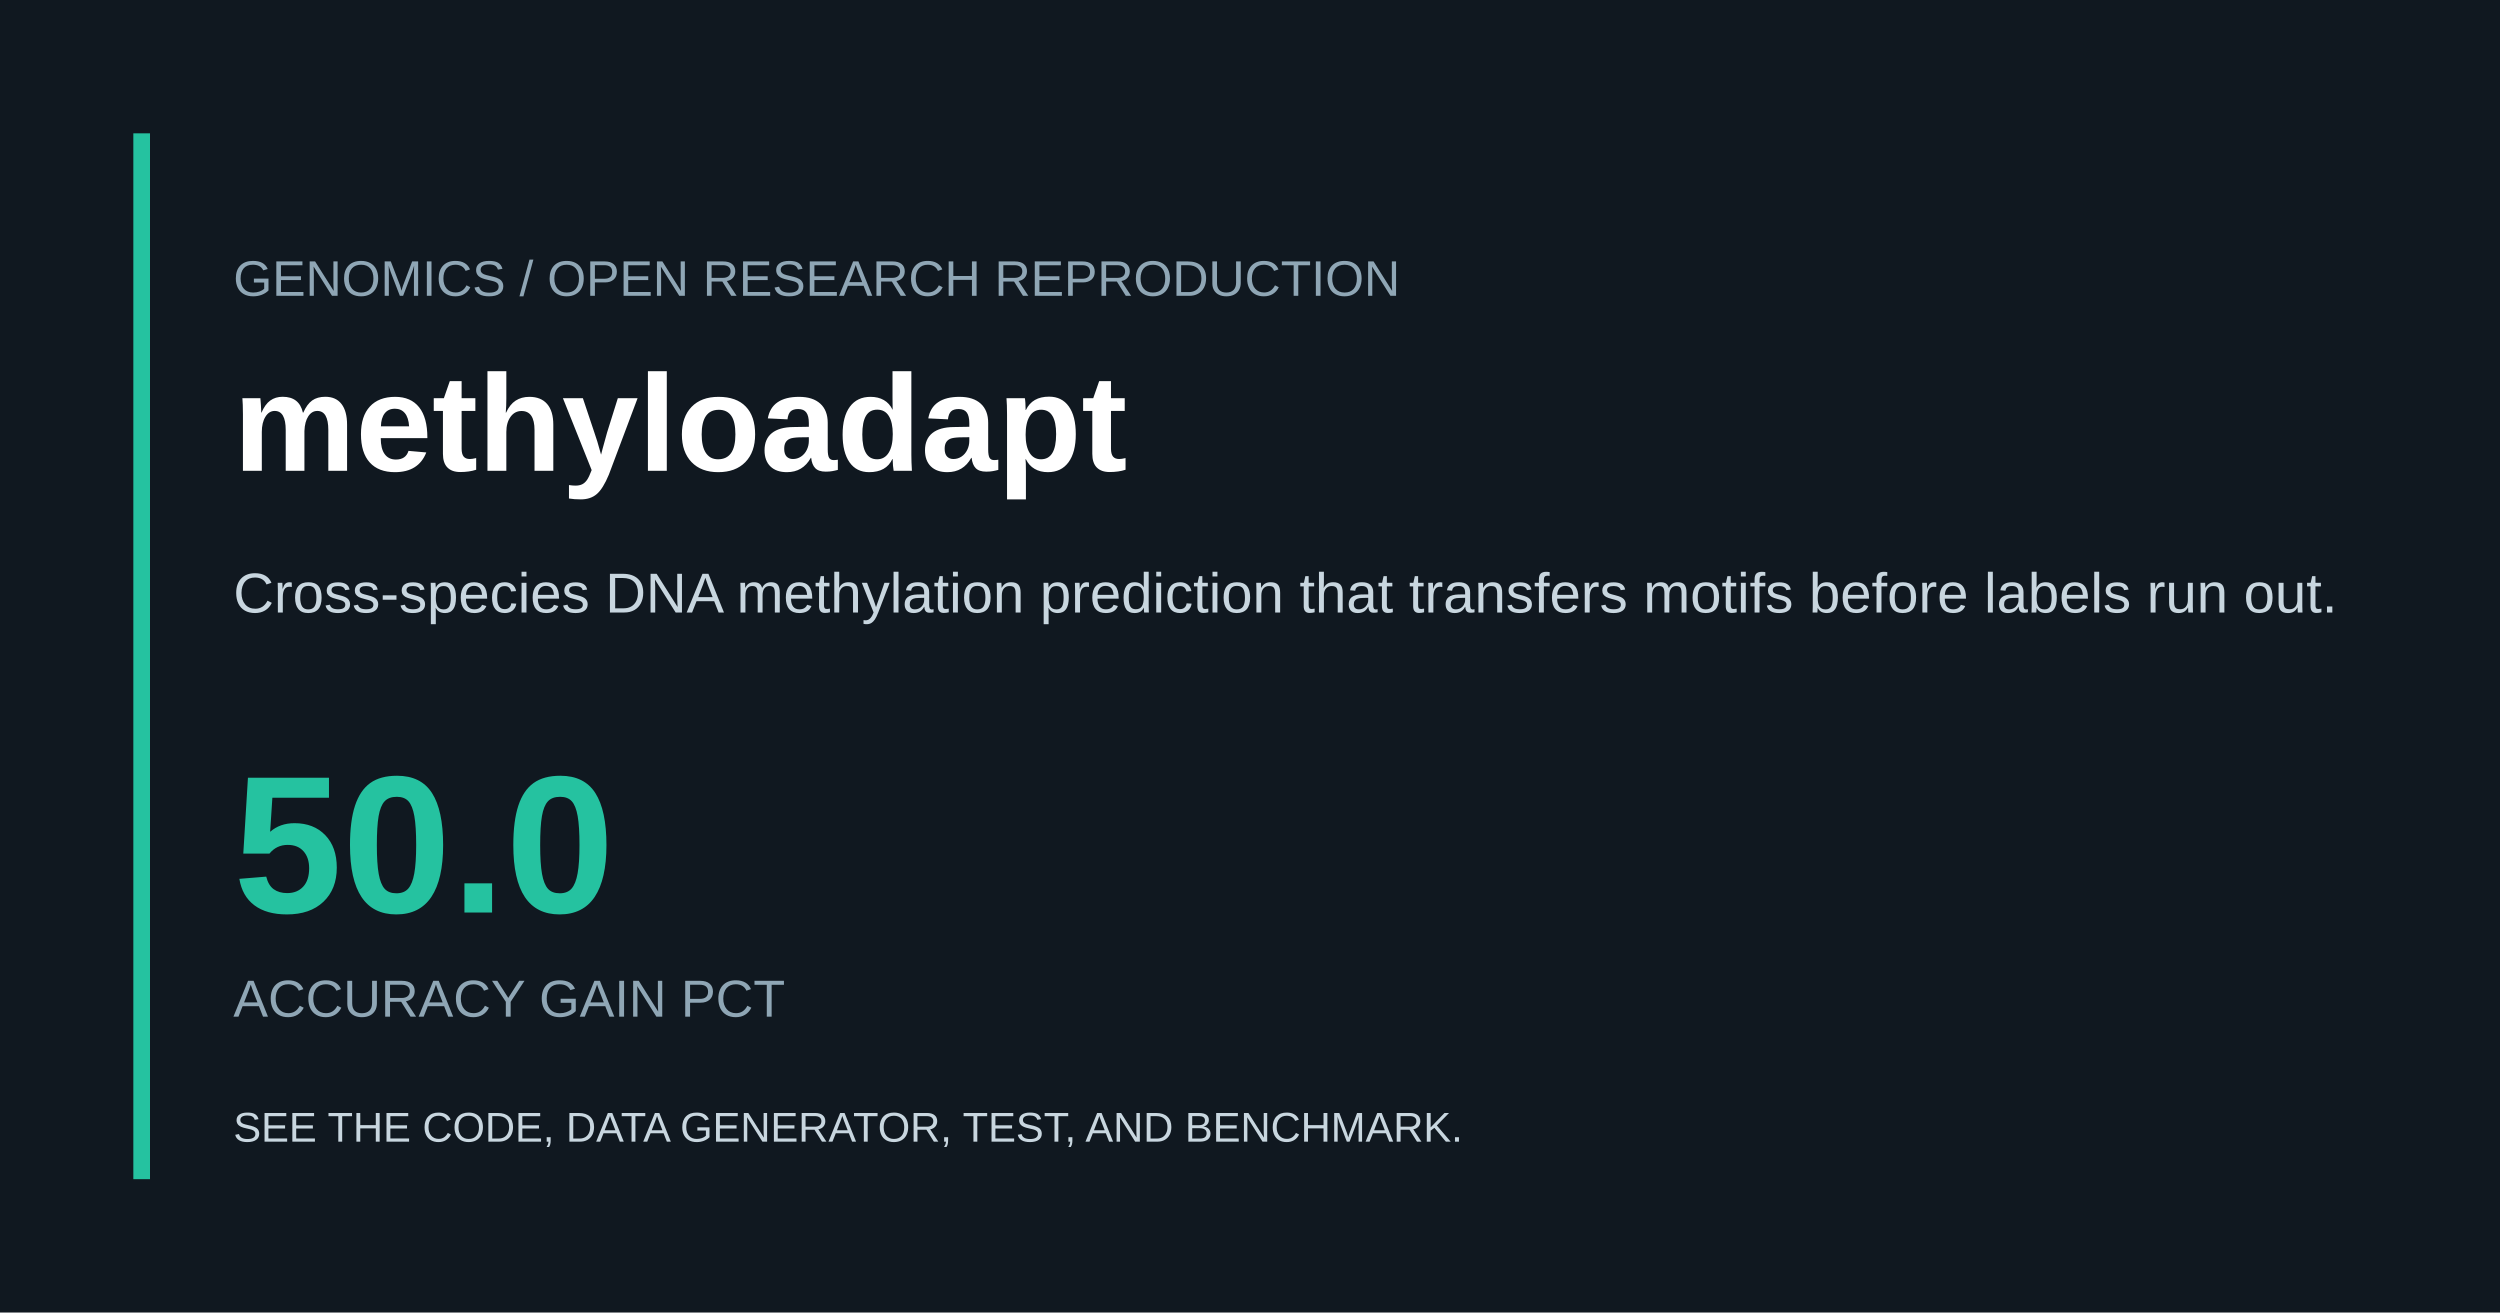
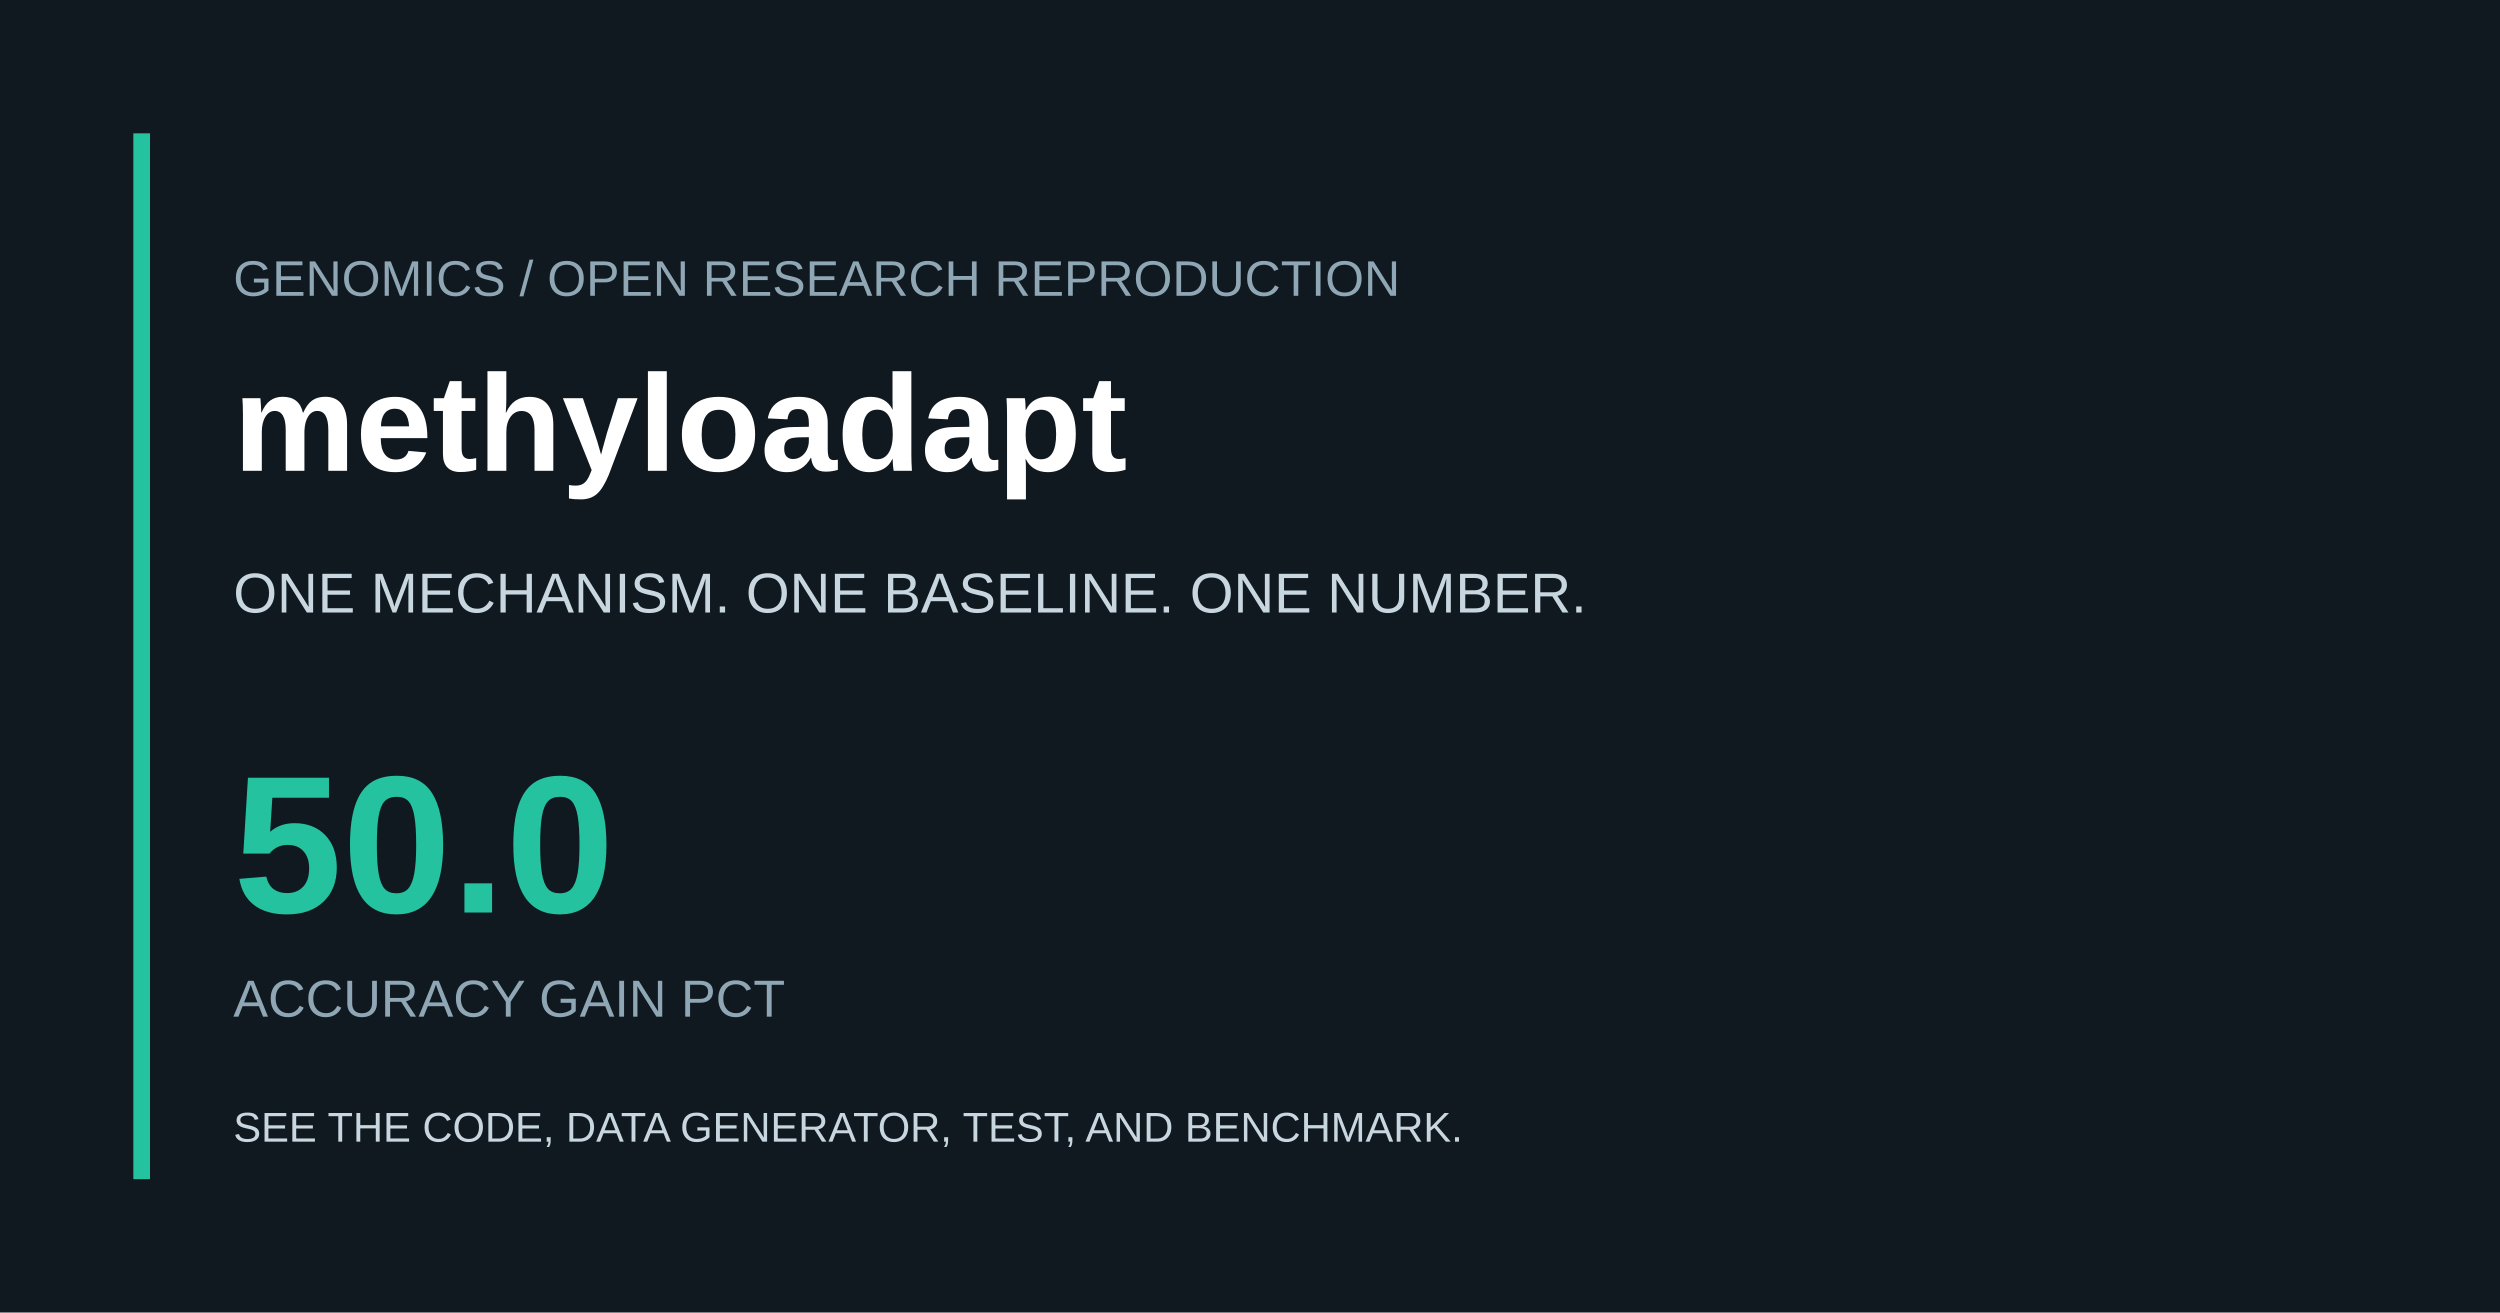
<svg xmlns="http://www.w3.org/2000/svg" width="1200" height="630" viewBox="0 0 1200 630">
  <rect width="1200" height="630" fill="#101820" />
  <rect x="64" y="64" width="8" height="502" fill="#25c2a0" />
  <text x="112" y="142" fill="#8fa6b5" font-family="Arial, sans-serif" font-size="24">GENOMICS / OPEN RESEARCH REPRODUCTION</text>
  <text x="112" y="226" fill="#ffffff" font-family="Arial, sans-serif" font-size="66" font-weight="700">methyloadapt</text>
-   <text x="112" y="294" fill="#c8d6df" font-family="Arial, sans-serif" font-size="27">Cross-species DNA methylation prediction that transfers motifs before labels run out.</text>
+   <text x="112" y="294" fill="#c8d6df" font-family="Arial, sans-serif" font-size="27">ONE MECHANISM. ONE BASELINE. ONE NUMBER.</text>
  <text x="112" y="438" fill="#25c2a0" font-family="Arial, sans-serif" font-size="94" font-weight="700">50.0</text>
  <text x="112" y="488" fill="#8fa6b5" font-family="Arial, sans-serif" font-size="25">ACCURACY GAIN PCT</text>
  <text x="112" y="548" fill="#c8d6df" font-family="Arial, sans-serif" font-size="20">SEE THE CODE, DATA GENERATOR, TEST, AND BENCHMARK.</text>
</svg>
